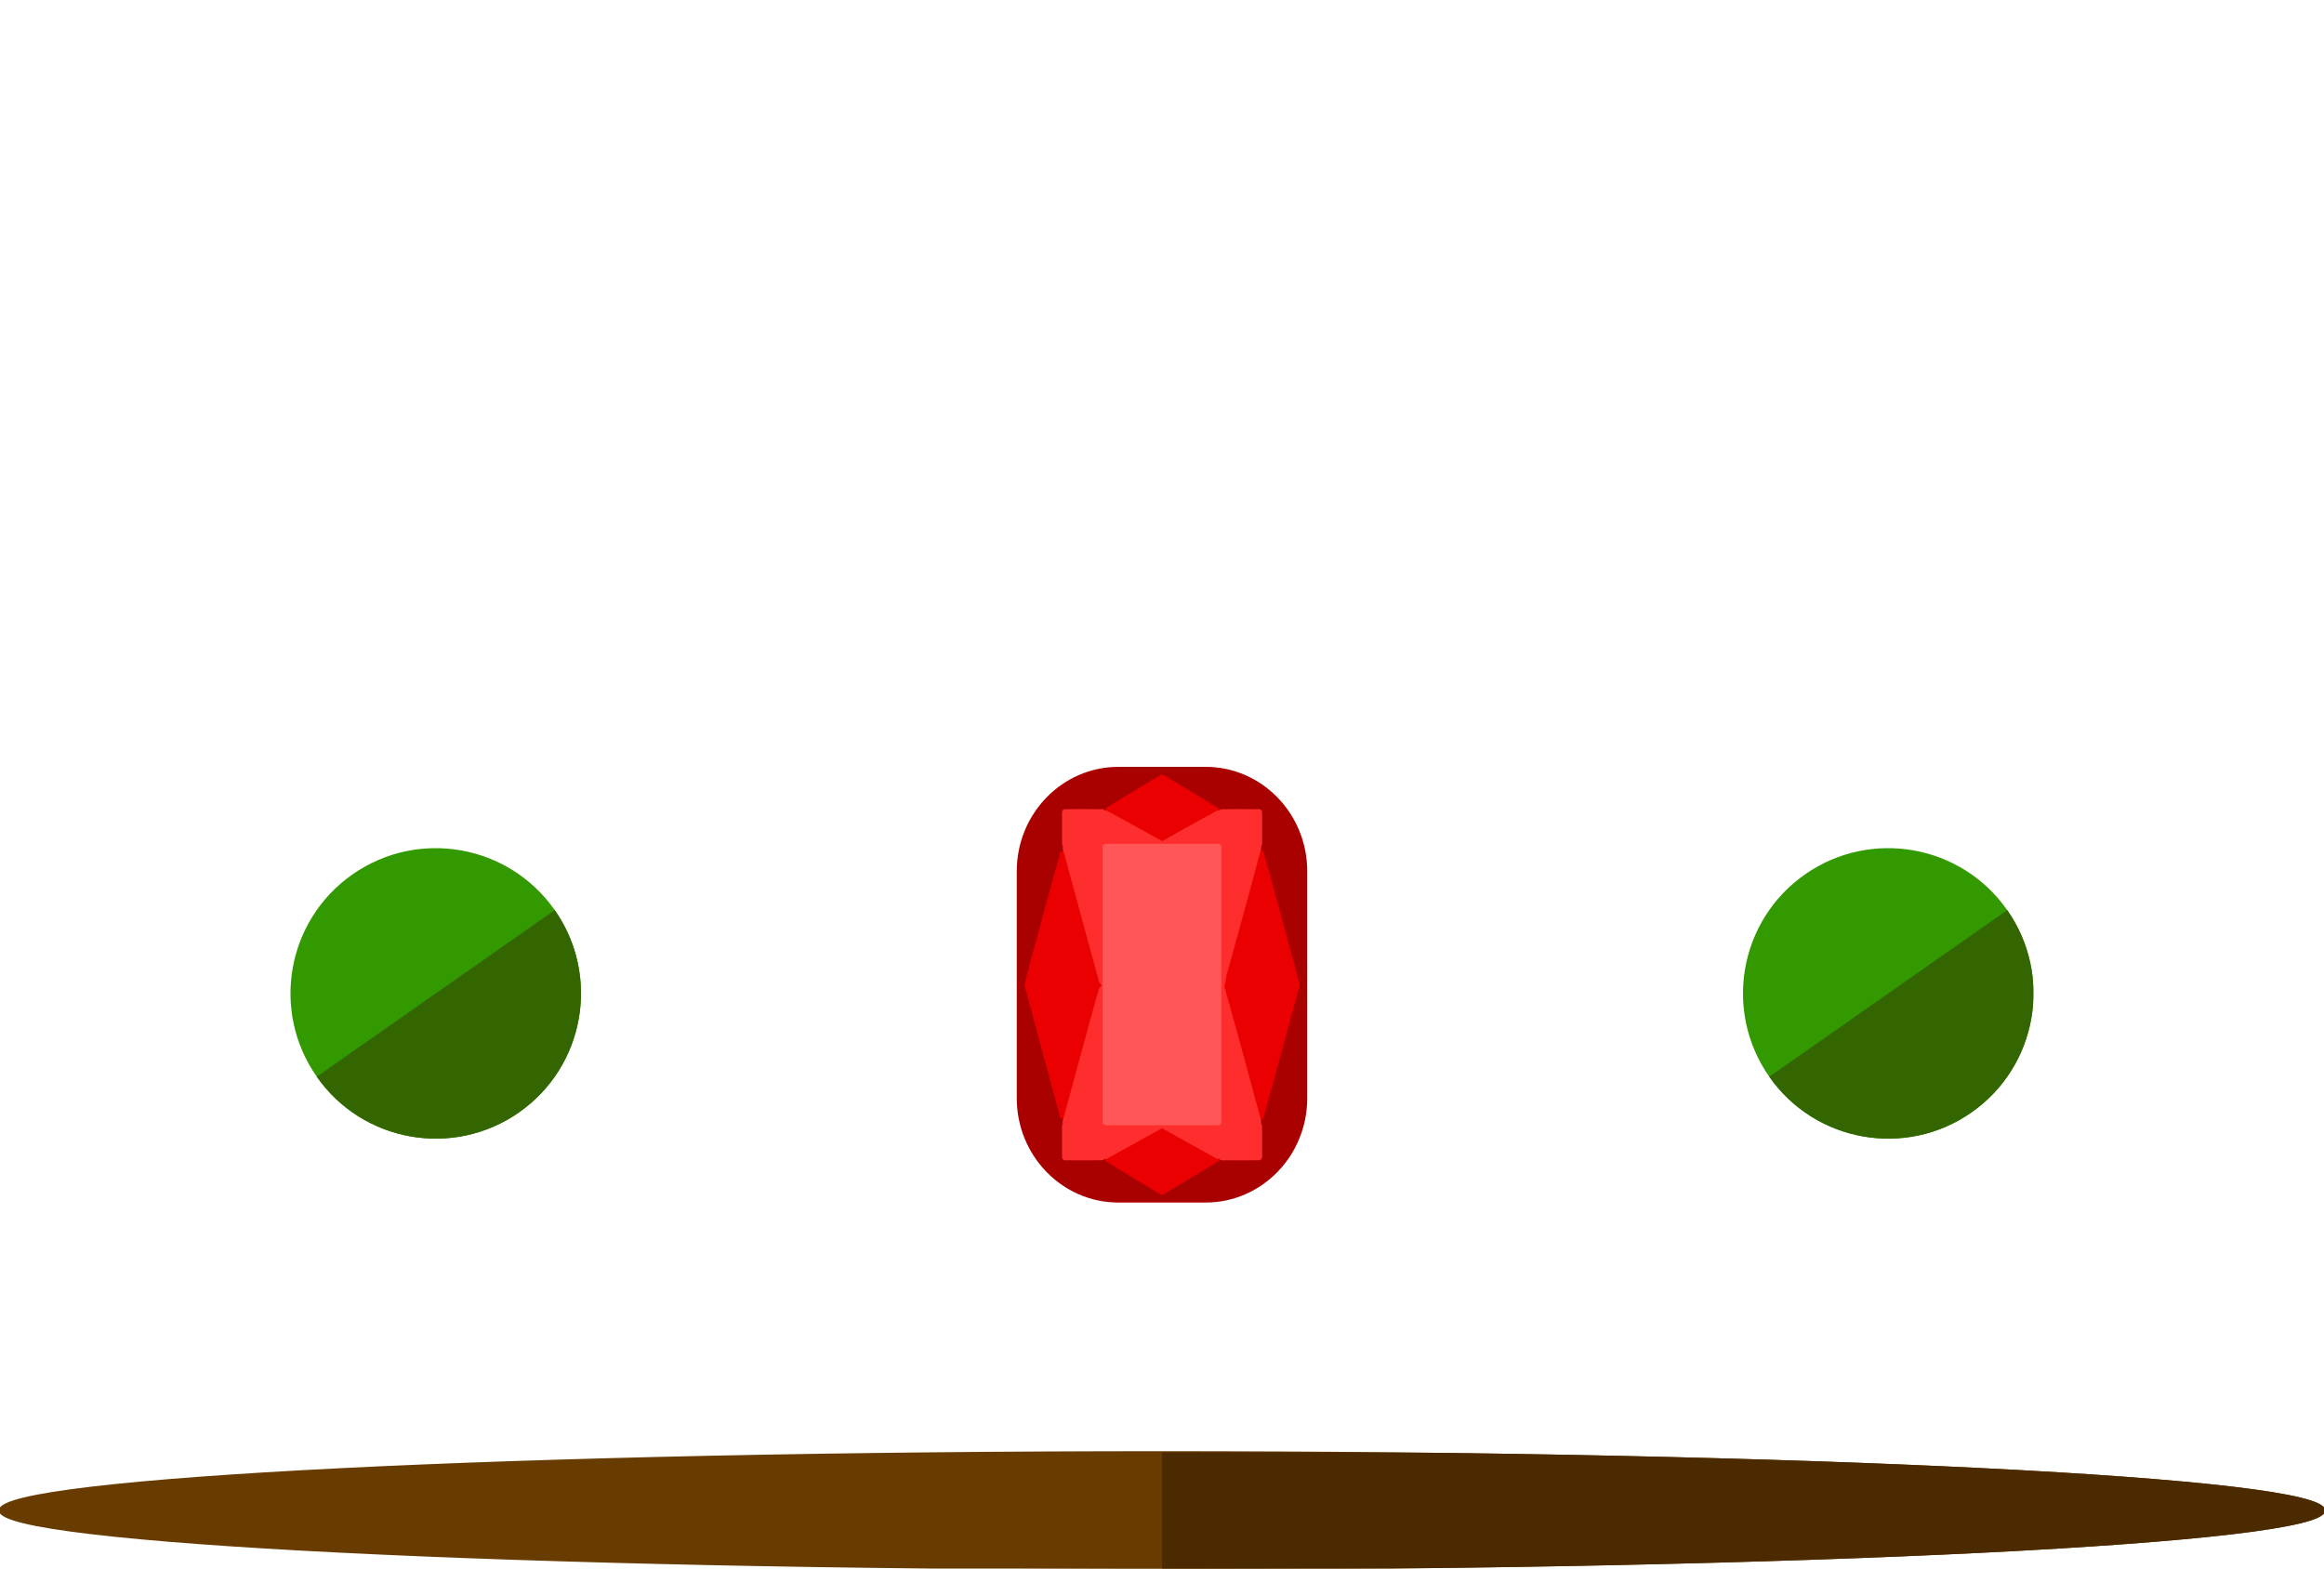
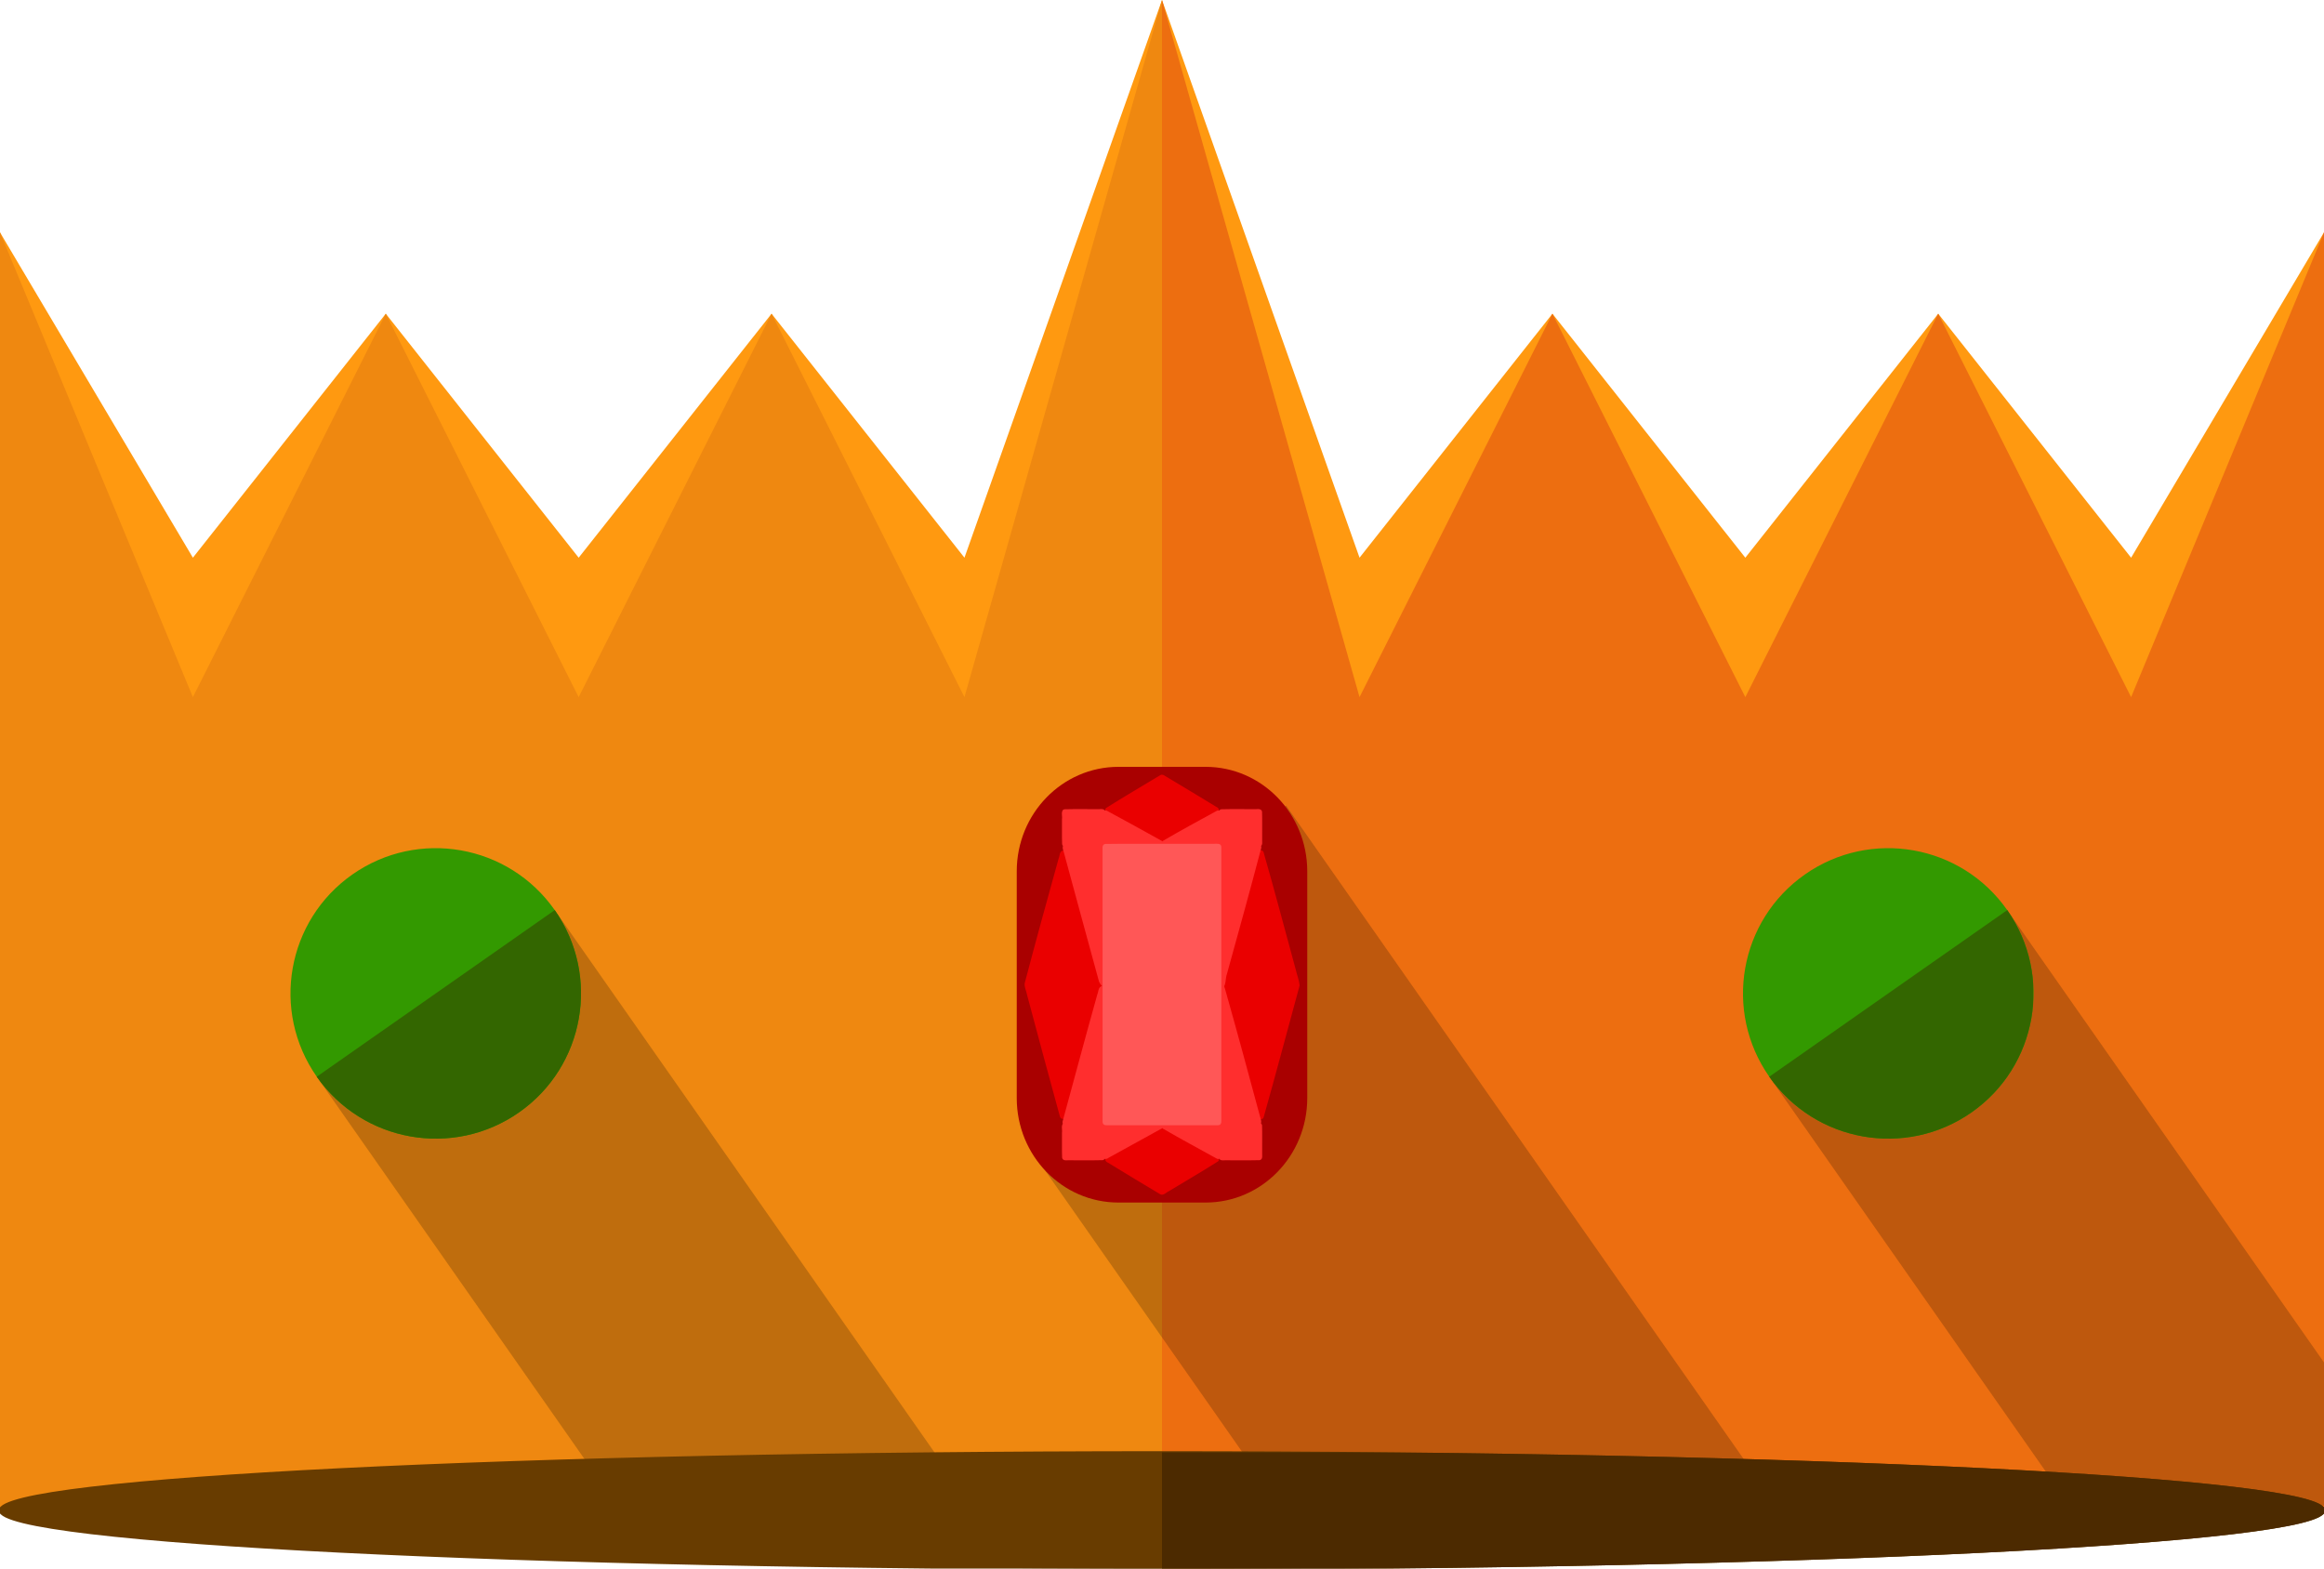
- <svg xmlns="http://www.w3.org/2000/svg" xmlns:xlink="http://www.w3.org/1999/xlink" id="grm" version="1.0" height="675" width="1000" preserveAspectRatio="xMidYMid meet">
+ <svg xmlns="http://www.w3.org/2000/svg" xmlns:xlink="http://www.w3.org/1999/xlink" id="grm" version="1.1" height="675" width="1000" preserveAspectRatio="xMidYMid meet">
  <defs>
    <symbol id="crown-background-half">
-       <path d="M0 100, l 83 140, l 83 -105, l 83 105, l 83 -105, l 83 105, l 85 -240, L 500 300, L 0 300" />
+       <path d="M0 100 l 83 140 l 83 -105 l 83 105 l 83 -105 l 83 105 l 85 -240 L 500 300 L 0 300" />
    </symbol>
    <symbol id="crown-background">
      <use xlink:href="#crown-background-half" style="fill:#ff9910" />
      <use xlink:href="#crown-background-half" transform="translate(1000 0) scale(-1,1)" style="fill:#ff9910" />
    </symbol>
    <symbol id="crown-foreground-half">
-       <path d="M0 100, l 83 200, l 83 -165, l 83 165, l 83 -165, l 83 165, l 85 -300, L 500 649, L 0 649" />
+       <path d="M0 100 l 83 200 l 83 -165 l 83 165 l 83 -165 l 83 165 l 85 -300 L 500 649 L 0 649" />
    </symbol>
    <symbol id="crown-foreground">
      <use xlink:href="#crown-foreground-half" style="fill:#ef8810" />
      <use xlink:href="#crown-foreground-half" transform="translate(1000 0) scale(-1,1)" style="fill:#ed6e10" />
    </symbol>
    <clipPath id="cut-left" clipPathUnits="objectBoundingBox">
      <rect x="0" y="0" width=".5" height="1" transform="translate(.5 0)" />
    </clipPath>
    <symbol id="crown-bottom">
      <ellipse cx="0" cy="650" rx="500" ry="25" transform="translate(500 0)" style="fill:#683c00;stroke:#683c00;stroke-width:1" />
      <ellipse cx="0" cy="650" rx="500" ry="25" transform="translate(500 0)" style="fill:#4c2a00;stroke:#4c2a00;stroke-width:1" clip-path="url(#cut-left)" />
    </symbol>
    <clipPath id="emerald-cut-bottom" clipPathUnits="objectBoundingBox">
      <rect x="0" y="0" width="1" height=".5" transform="translate(0 .5)" />
    </clipPath>
    <symbol id="crown-emerald" viewBox="-.5 -.5 1 1" preserveAspectRatio="xMidYMid meet">
      <g transform="rotate(-35)">
        <circle cx="0" cy="0" r=".5" style="fill:#339900;" />
        <circle cx="0" cy="0" r=".5" style="fill:#336600;" clip-path="url(#emerald-cut-bottom)" />
      </g>
    </symbol>
    <symbol id="crown-ruby" viewBox="0 0 100 150" preserveAspectRatio="xMidYMid meet">
      <rect rx="35" ry="35.959" height="150" width="100" fill="#a90000" />
      <path d="M49.489 2.816C43.26 6.588 36.965 10.25 30.807 14.134c-.813.649-.24 1.745.597 2.021 5.978 3.462 12.072 6.718 18.114 10.066 1.139.361 2.04-.772 3.045-1.139 5.59-3.103 11.253-6.086 16.747-9.351.73-.673.134-1.7-.662-1.979-6.01-3.701-12.084-7.295-18.13-10.936-.359-.113-.68-.194-1.03 0zM15.883 28.807c-1.238.301-1.046 1.857-1.48 2.795-3.972 14.307-7.92 28.621-11.691 42.982-.098 1.358.616 2.655.85 3.984 3.758 13.985 7.47 27.983 11.33 41.938.359 1.082 1.977.888 2.23-.173 2.068-7.163 3.922-14.393 5.898-21.584 2.109-7.837 4.239-15.668 6.317-23.514-.178-1.827-.911-3.578-1.305-5.375-3.602-13.332-7.148-26.68-10.836-39.987-.19-.578-.638-1.129-1.313-1.066zM83.64 28.732c-.99.58-.839 1.934-1.262 2.876-3.96 14.333-7.914 28.669-11.673 43.055.047 1.508.72 2.952 1.012 4.432 3.707 13.853 7.366 27.721 11.208 41.536.337 1.064 2.009.909 2.125-.202 4.233-15.022 8.223-30.113 12.328-45.17-.195-1.901-.954-3.726-1.374-5.596-3.666-13.408-7.186-26.857-11.027-40.215-.153-.576-.781-.862-1.336-.716zM49.52 123.775c-6.24 3.487-12.588 6.79-18.719 10.463-.818.632-.218 1.751.602 2.035 5.984 3.717 12.054 7.292 18.086 10.93 1.132.43 2.006-.773 2.978-1.17 5.626-3.416 11.335-6.707 16.884-10.245.684-.707.09-1.668-.703-1.934-6.004-3.451-12.107-6.725-18.165-10.079-.337-.072-.64-.186-.964 0z" fill="#ea0000" />
      <path d="M69.983 122.697c-.818.857-.271 2.172-.43 3.236.029 2.884-.057 5.785.043 8.658.27 1.29 1.863.756 2.804.864 3.736-.028 7.49.057 11.215-.042 1.29-.27.756-1.863.864-2.804-.029-3.073.057-6.164-.042-9.226-.271-1.29-1.864-.757-2.804-.865-3.737.029-7.49-.057-11.216.043l-.434.136z" fill="#ff2e2e" />
      <path d="M57.729 122.52c-2.38.064-4.785-.1-7.151.178-1.01.289-.865 1.752.064 2.046 6.029 3.488 12.164 6.788 18.26 10.156.919.442 1.69-.552 1.495-1.42.005-3.364.07-6.744-.023-10.097-.27-1.29-1.863-.757-2.804-.865-3.28 0-6.56-.002-9.841.002z" fill="#ff2e2e" />
      <path d="M29.926 122.697c-.817.857-.271 2.172-.43 3.236.029 2.744-.057 5.505.043 8.238.142 1.057 1.446.968 2.086.407A2419.74 2419.74 0 0 0 50.03 124.44c.89-.555.348-1.99-.671-1.87-6.287-.089-12.575-.037-18.862-.052l-.57.179z" fill="#ff2e2e" />
      <path d="M16.005 122.697c-.817.857-.27 2.172-.43 3.236.03 2.884-.056 5.785.043 8.658.271 1.29 1.864.756 2.804.864 3.72-.028 7.456.057 11.164-.042 1.291-.271.756-1.864.864-2.805-.03-3.073.054-6.164-.047-9.226-.272-1.29-1.863-.756-2.804-.864-3.717.029-7.452-.057-11.159.043l-.435.136z" fill="#ff2e2e" />
      <path d="M28.996 75.592c-.986.56-.867 1.89-1.278 2.823-4.094 14.533-7.941 29.135-11.941 43.694-.228 1.067.973 1.445 1.814 1.273 4.014-.029 8.044.056 12.046-.043 1.29-.27.757-1.863.865-2.804-.038-14.38.508-31.81.328-46.189.06-.907-.624.966-1.834 1.246zM70.361 74c-1.083.592-.586 3.75-.741 4.745-.123 14.545-.043 29.091-.067 43.637.137 1.299 1.645.977 2.563 1 3.758-.04 7.528.093 11.28-.124 1.101-.308.758-1.579.483-2.37-3.991-14.85-8.014-29.693-12.197-44.49-.19-.528-.784-2.567-1.32-2.398z" fill="#ff2e2e" />
      <path d="M69.983 26.674c-.818.857-.271 2.172-.43 3.236.037 14.242-.087 28.485.1 42.726-.093.787.277 3.498 1.244 3.364 1.148-.404.965-3.542 1.394-4.476 4.022-14.507 8.034-29.017 11.867-43.574.243-1.034-.908-1.503-1.75-1.4a313.23 313.23 0 0 0-11.99-.012z" fill="#ff2e2e" />
      <path d="M69.983 14.742c-.818.858-.271 2.172-.43 3.236.029 2.884-.057 5.786.043 8.659.27 1.29 1.863.756 2.804.864 3.736-.029 7.49.057 11.215-.042 1.29-.271.756-1.864.864-2.805-.029-3.073.057-6.164-.042-9.226-.271-1.29-1.864-.756-2.804-.864-3.737.028-7.49-.057-11.216.042l-.434.136z" fill="#ff2e2e" />
      <path d="M68.95 15.1c-6.267 3.38-12.505 6.824-18.666 10.397-.863.586-.29 1.945.691 1.894 6.143.218 12.295.06 18.442.11 1.299-.137.977-1.645 1-2.562-.03-3.028.057-6.074-.043-9.09-.066-.68-.834-1.018-1.423-.75z" fill="#ff2e2e" />
      <path d="M29.86 15.272c-.627.913-.215 2.134-.354 3.176.009 2.728-.062 5.472.033 8.189.27 1.29 1.863.756 2.804.864 5.766-.046 11.542.107 17.303-.135 1.005-.214 1.016-1.69.06-1.996-6.223-3.458-12.454-6.905-18.721-10.283-.442-.13-.747-.076-1.125.185z" fill="#ff2e2e" />
      <path d="M16.005 14.742c-.817.858-.27 2.172-.43 3.236.03 2.884-.056 5.786.043 8.659.271 1.29 1.864.756 2.804.864 3.713-.029 7.443.057 11.144-.043 1.287-.27.762-1.858.877-2.797-.009-3.073.097-6.164.018-9.227-.264-1.296-1.863-.763-2.805-.87-3.736.028-7.49-.057-11.216.042l-.435.136z" fill="#ff2e2e" />
      <path d="M23.498 26.512c-2.288.079-4.61-.113-6.877.205-1.131.278-.824 1.55-.512 2.35C20.181 44 24.19 58.956 28.303 73.873c.405 1.086 2.644 3.842 2.503 2.68.209-13.014-.342-29.223-.304-42.24-.056-2.358.111-4.751-.085-7.089-.379-1.15-1.855-.6-2.764-.723l-4.155.011z" fill="#ff2e2e" />
      <path d="M49.98 26.499c-6.522.03-13.06-.051-19.571.05-1.29.272-.756 1.864-.864 2.805l.007 93.028c.137 1.299 1.645.977 2.563 1h37.302c1.299-.137.977-1.645 1-2.563V27.49c-.138-1.299-1.645-.976-2.563-.999L49.98 26.5z" fill="#ff5757" />
    </symbol>
    <symbol id="shadow-left" viewBox="0 0 125 375" preserveAspectRatio="xMinYMin meet">
-       <path d="M0 0, h125, v300, L0 220" fill="#000" fill-opacity="0.2" />
+       <path d="M0 0 h125 v300 L0 220" fill="#000" fill-opacity="0.2" />
    </symbol>
    <symbol id="shadow-middle" viewBox="0 0 125 400" preserveAspectRatio="xMinYMin slice">
-       <path d="M50 0, h125, v280, L0 180, L0 45" fill="#000" fill-opacity="0.2" />
+       <path d="M50 0 h125 v280 L0 180 L0 45" fill="#000" fill-opacity="0.2" />
    </symbol>
    <symbol id="shadow-right" viewBox="0 0 125 375" preserveAspectRatio="xMinYMin meet">
-       <path d="M0 0, h125, v315, L0 220" fill="#000" fill-opacity="0.2" />
+       <path d="M0 0 h125 v315 L0 220" fill="#000" fill-opacity="0.2" />
    </symbol>
    <symbol id="crown" viewBox="0 0 1000 675" preserveAspectRatio="xMidYMid meet">
      <use xlink:href="#crown-background" />
      <use xlink:href="#crown-foreground" />
      <use xlink:href="#shadow-left" width="125" height="375" x="125" y="427.5" transform="rotate(-35 187.5 427.5)" />
      <use xlink:href="#crown-emerald" width="125" height="125" x="125" y="365" />
      <use xlink:href="#shadow-middle" width="175" height="375" x="442.5" y="440" transform="rotate(-35 437.5 495)" />
      <use xlink:href="#crown-ruby" width="125" height="187.5" x="437.5" y="330" />
      <use xlink:href="#shadow-right" width="125" height="375" x="750" y="427.5" transform="rotate(-35 812.5 427.5)" />
      <use xlink:href="#crown-emerald" width="125" height="125" x="750" y="365" />
      <use xlink:href="#crown-bottom" />
    </symbol>
  </defs>
  <use xlink:href="#crown" />
</svg>
